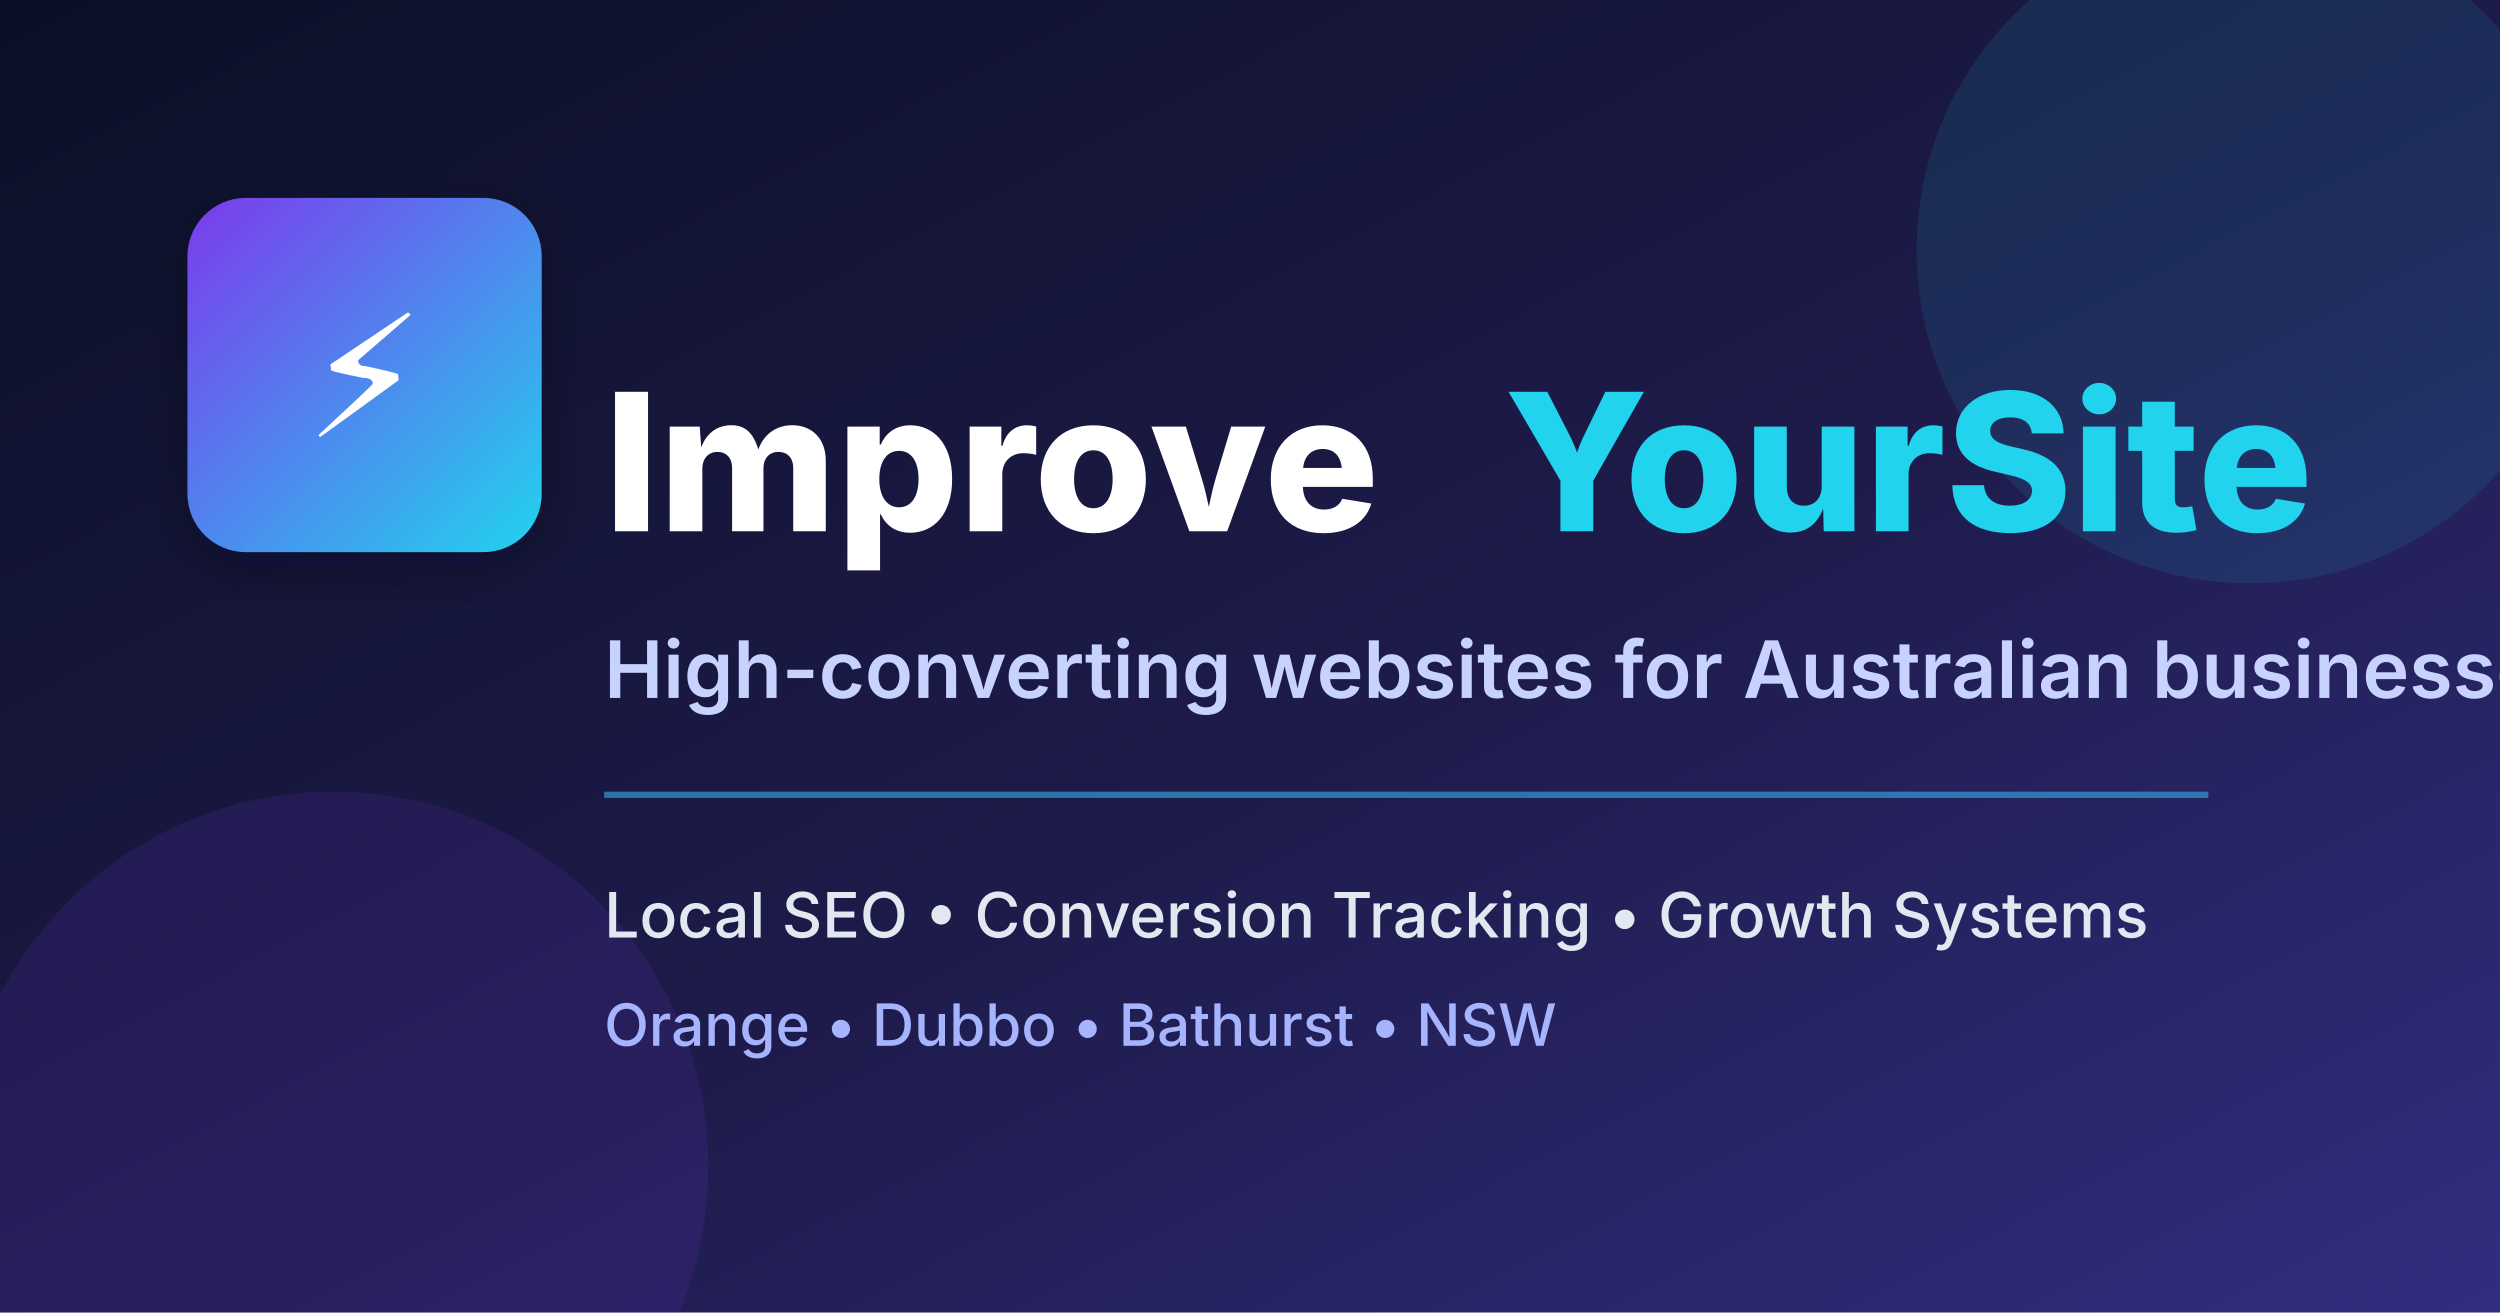
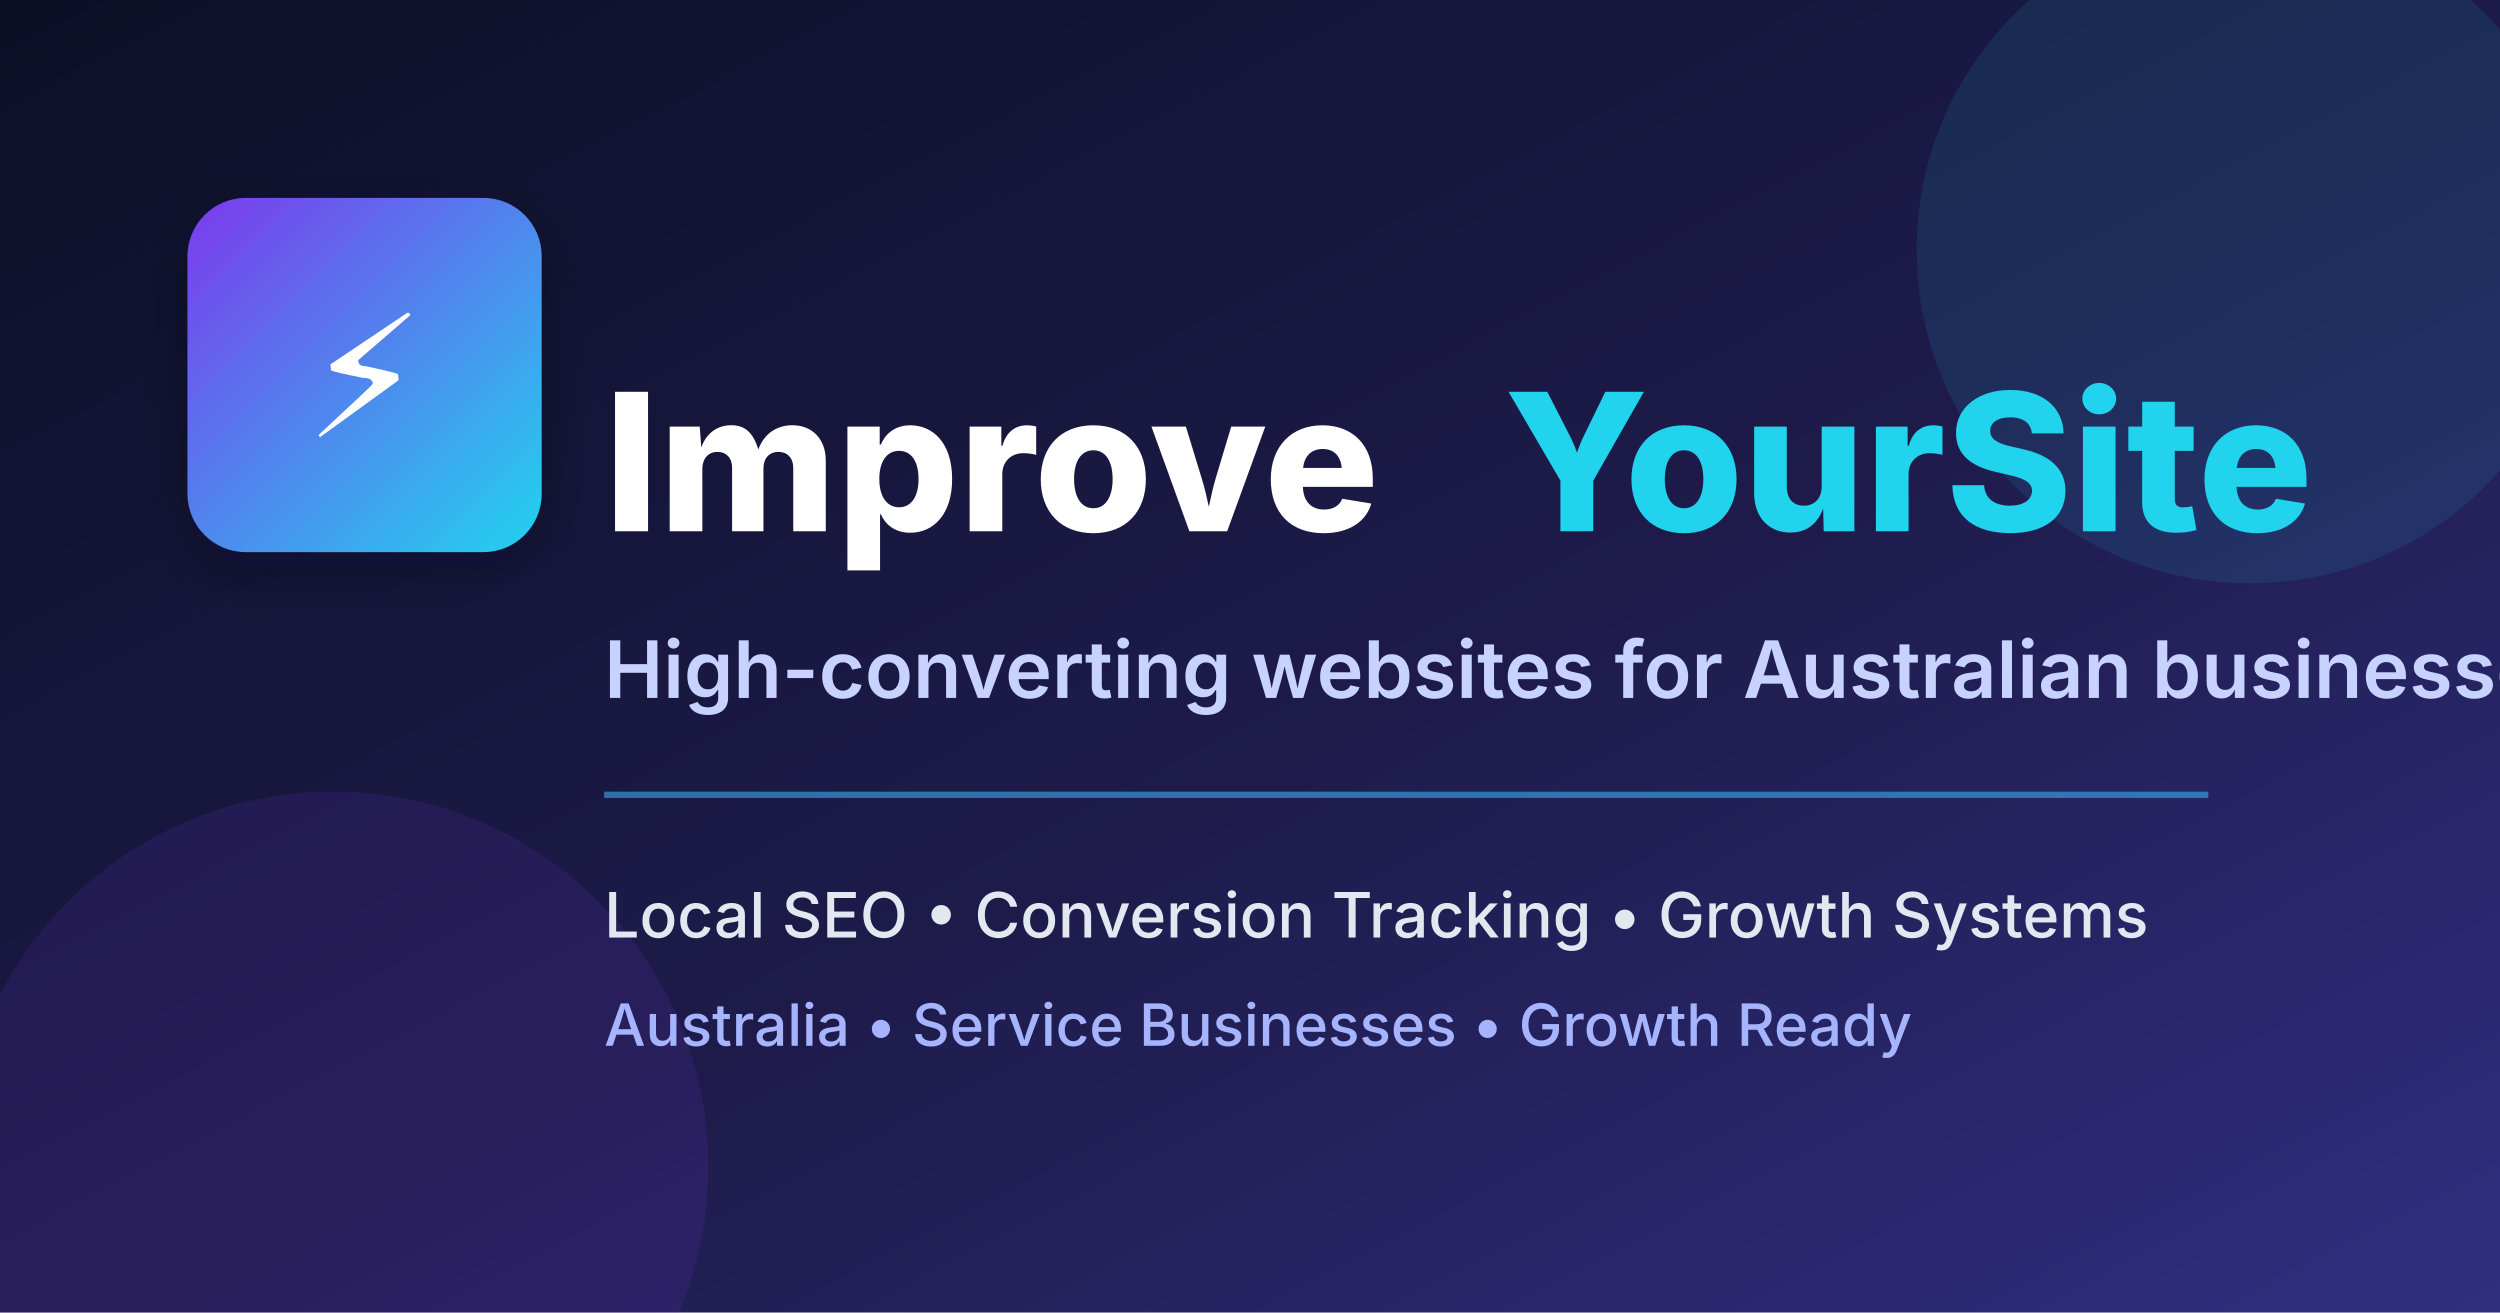
<svg xmlns="http://www.w3.org/2000/svg" width="1200" height="630" viewBox="0 0 1200 630" role="img" aria-labelledby="title desc">
  <defs>
    <linearGradient id="bg" x1="0" y1="0" x2="1" y2="1">
      <stop offset="0%" stop-color="#0B1026" />
      <stop offset="55%" stop-color="#1E1B4B" />
      <stop offset="100%" stop-color="#312E81" />
    </linearGradient>
    <linearGradient id="accent" x1="0" y1="0" x2="1" y2="1">
      <stop offset="0%" stop-color="#7C3AED" />
      <stop offset="100%" stop-color="#22D3EE" />
    </linearGradient>
    <filter id="shadow" x="-20%" y="-20%" width="140%" height="140%">
      <feDropShadow dx="0" dy="8" stdDeviation="12" flood-color="#020617" flood-opacity="0.35" />
    </filter>
  </defs>
  <rect width="1200" height="630" fill="url(#bg)" />
  <circle cx="1080" cy="120" r="160" fill="#22D3EE" opacity="0.1" />
  <circle cx="160" cy="560" r="180" fill="#7C3AED" opacity="0.12" />
  <g transform="translate(90,95)">
    <rect x="0" y="0" rx="28" ry="28" width="170" height="170" fill="url(#accent)" filter="url(#shadow)" />
    <text x="85" y="115" text-anchor="middle" font-family="Inter,Segoe UI,Arial,sans-serif" font-size="82" font-weight="800" fill="#ffffff">⚡</text>
  </g>
  <g transform="translate(290,130)">
    <text x="0" y="125" font-family="Inter,Segoe UI,Arial,sans-serif" font-size="92" font-weight="800" fill="#ffffff">Improve</text>
    <text x="432" y="125" font-family="Inter,Segoe UI,Arial,sans-serif" font-size="92" font-weight="800" fill="#22D3EE">YourSite</text>
    <text x="0" y="205" font-family="Inter,Segoe UI,Arial,sans-serif" font-size="38" font-weight="600" fill="#C7D2FE">
      High-converting websites for Australian businesses
    </text>
    <rect x="0" y="250" width="770" height="3" fill="#38BDF8" opacity="0.55" />
    <text x="0" y="320" font-family="Inter,Segoe UI,Arial,sans-serif" font-size="30" font-weight="500" fill="#E2E8F0">
      Local SEO • Conversion Tracking • Growth Systems
    </text>
    <text x="0" y="372" font-family="Inter,Segoe UI,Arial,sans-serif" font-size="28" font-weight="500" fill="#A5B4FC">
-       Orange • Dubbo • Bathurst • NSW
+       Australia • Service Businesses • Growth Ready
    </text>
  </g>
</svg>
